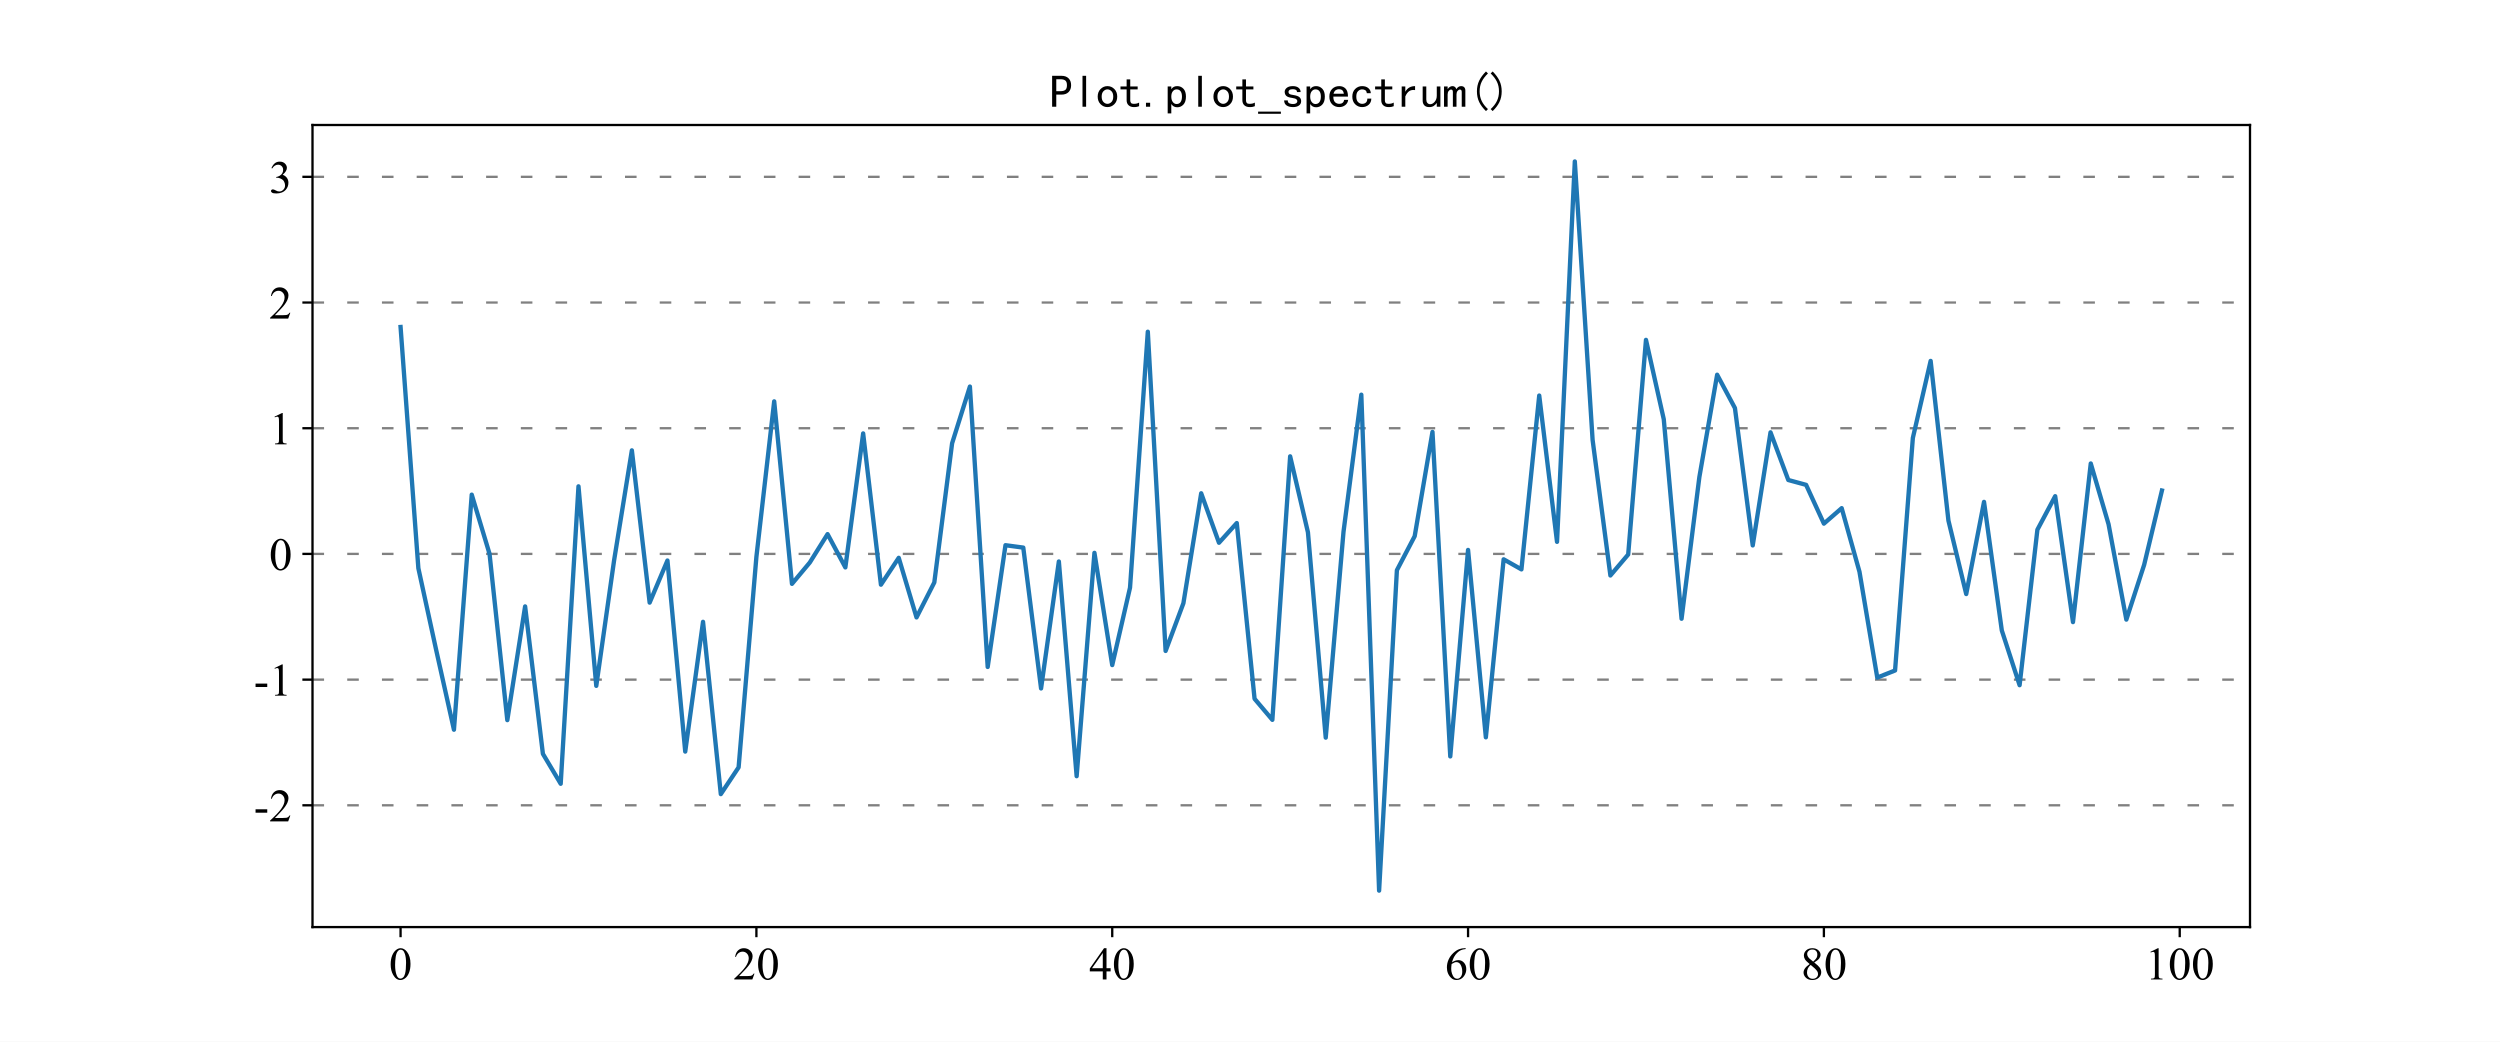
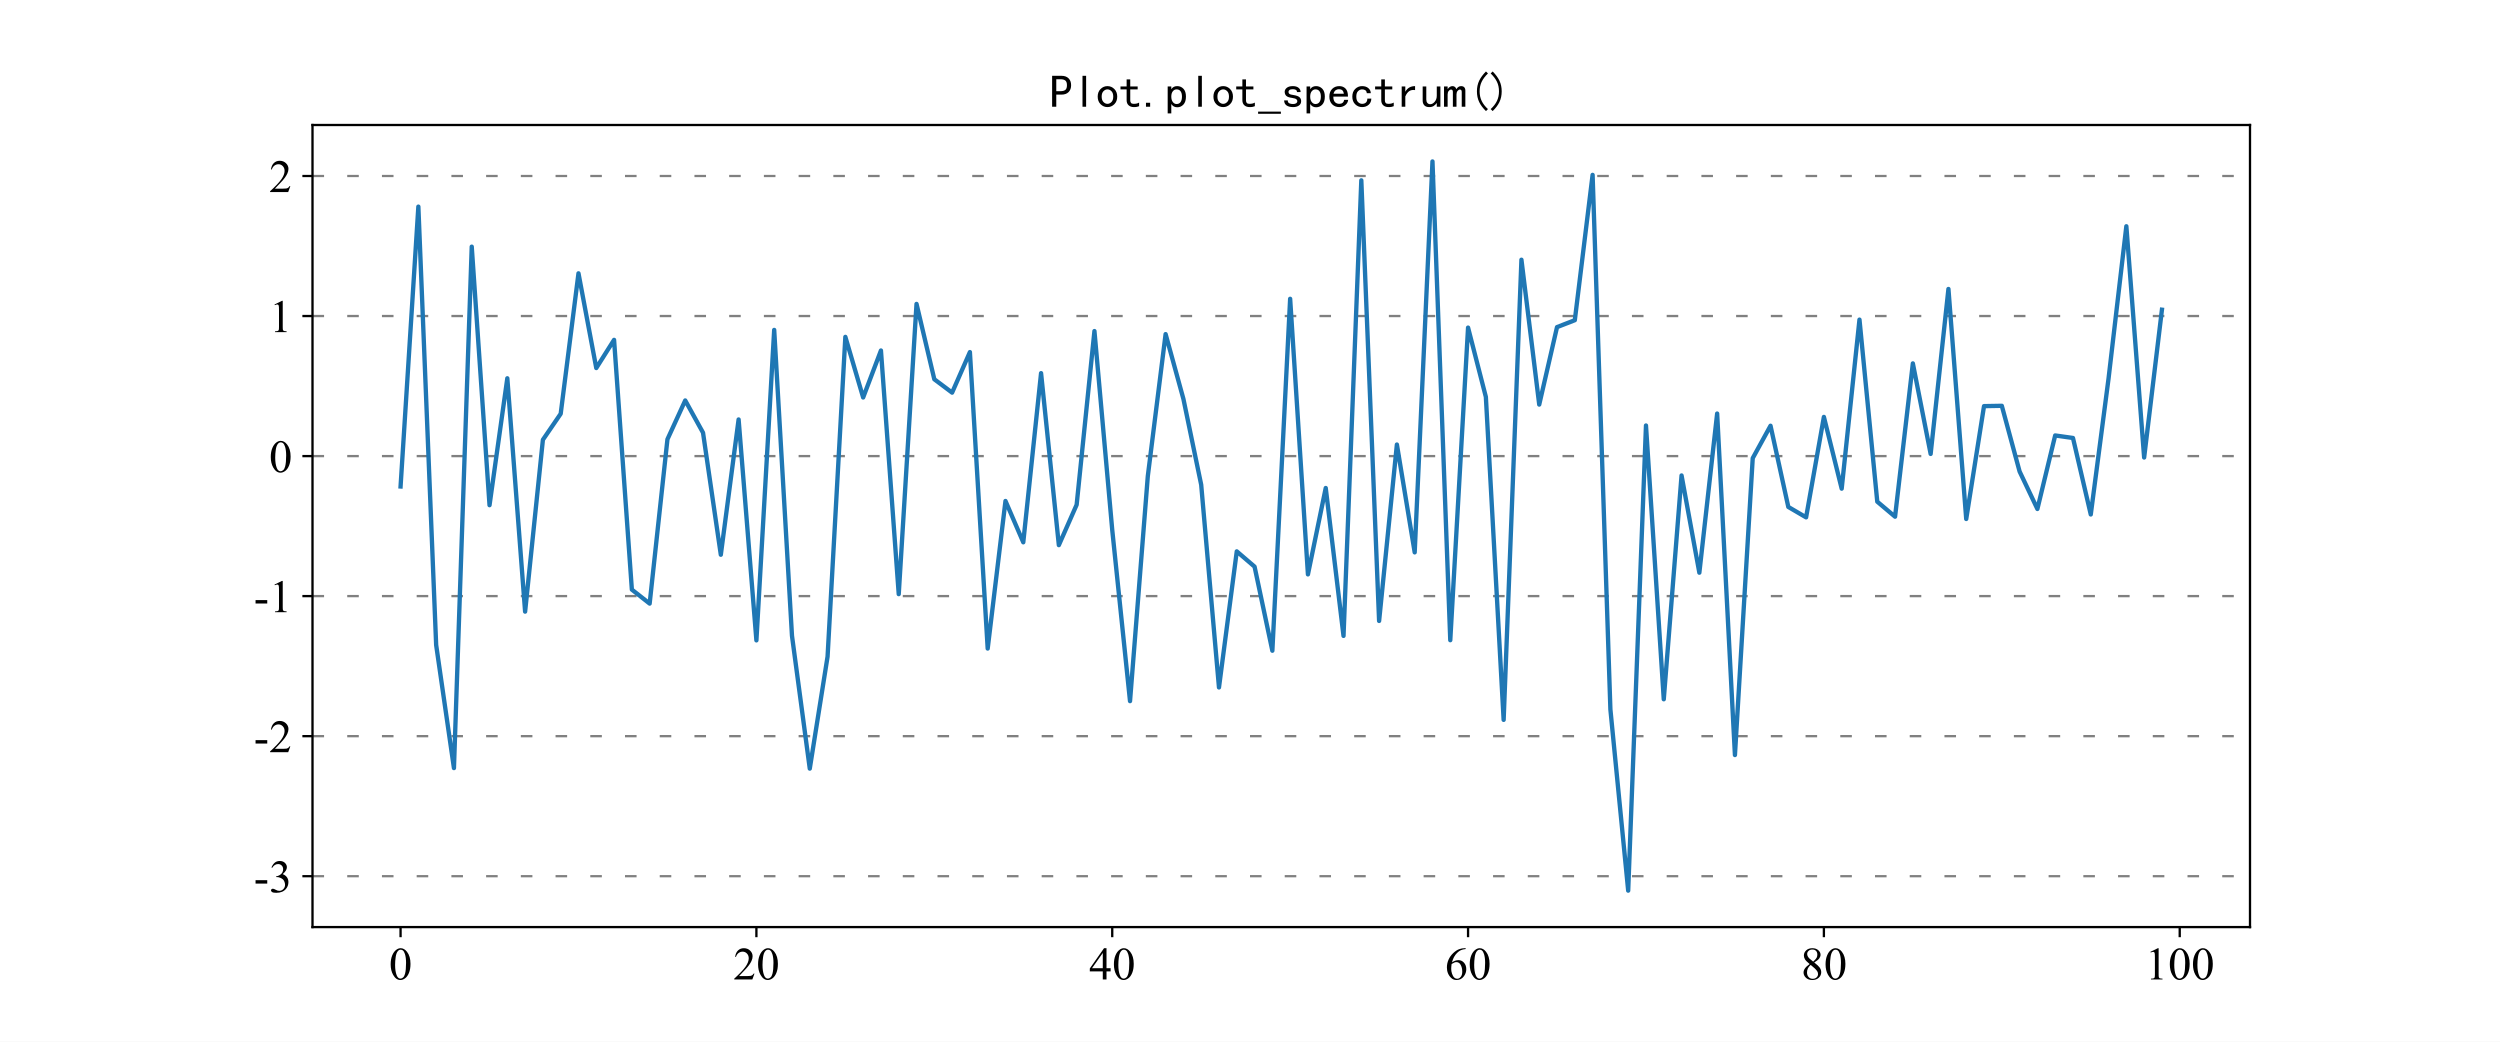
<svg xmlns="http://www.w3.org/2000/svg" xmlns:xlink="http://www.w3.org/1999/xlink" width="864pt" height="360pt" viewBox="0 0 864 360" version="1.1">
  <defs>
    <style type="text/css">*{stroke-linejoin: round; stroke-linecap: butt}</style>
  </defs>
  <g id="figure_1">
    <g id="patch_1">
      <path d="M 0 360  L 864 360  L 864 0  L 0 0  z " style="fill: #ffffff" />
    </g>
    <g id="axes_1">
      <g id="patch_2">
        <path d="M 108 320.4  L 777.6 320.4  L 777.6 43.2  L 108 43.2  z " style="fill: #ffffff" />
      </g>
      <g id="matplotlib.axis_1">
        <g id="xtick_1">
          <g id="line2d_1">
            <defs>
-               <path id="m36b0063d03" d="M 0 0  L 0 3.5  " style="stroke: #000000; stroke-width: 0.8" />
+               <path id="m14ece60515" d="M 0 0  L 0 3.5  " style="stroke: #000000; stroke-width: 0.8" />
            </defs>
            <g>
-               <use xlink:href="#m36b0063d03" x="138.436" y="320.4" style="stroke: #000000; stroke-width: 0.8" />
+               <use xlink:href="#m14ece60515" x="138.436" y="320.4" style="stroke: #000000; stroke-width: 0.8" />
            </g>
          </g>
          <g id="text_1">
            <g transform="translate(134.4364 338.51) scale(0.16 -0.16)">
              <defs>
                <path id="TimesNewRomanPSMT-30" d="M 231 2094  Q 231 2819 450 3342  Q 669 3866 1031 4122  Q 1313 4325 1613 4325  Q 2100 4325 2488 3828  Q 2972 3213 2972 2159  Q 2972 1422 2759 906  Q 2547 391 2217 158  Q 1888 -75 1581 -75  Q 975 -75 572 641  Q 231 1244 231 2094  z M 844 2016  Q 844 1141 1059 588  Q 1238 122 1591 122  Q 1759 122 1940 273  Q 2122 425 2216 781  Q 2359 1319 2359 2297  Q 2359 3022 2209 3506  Q 2097 3866 1919 4016  Q 1791 4119 1609 4119  Q 1397 4119 1231 3928  Q 1006 3669 925 3112  Q 844 2556 844 2016  z " transform="scale(0.015625)" />
              </defs>
              <use xlink:href="#TimesNewRomanPSMT-30" />
            </g>
          </g>
        </g>
        <g id="xtick_2">
          <g id="line2d_2">
            <g>
-               <use xlink:href="#m36b0063d03" x="261.412" y="320.4" style="stroke: #000000; stroke-width: 0.8" />
+               <use xlink:href="#m14ece60515" x="261.412" y="320.4" style="stroke: #000000; stroke-width: 0.8" />
            </g>
          </g>
          <g id="text_2">
            <g transform="translate(253.4116 338.51) scale(0.16 -0.16)">
              <defs>
                <path id="TimesNewRomanPSMT-32" d="M 2934 816  L 2638 0  L 138 0  L 138 116  Q 1241 1122 1691 1759  Q 2141 2397 2141 2925  Q 2141 3328 1894 3587  Q 1647 3847 1303 3847  Q 991 3847 742 3664  Q 494 3481 375 3128  L 259 3128  Q 338 3706 661 4015  Q 984 4325 1469 4325  Q 1984 4325 2329 3994  Q 2675 3663 2675 3213  Q 2675 2891 2525 2569  Q 2294 2063 1775 1497  Q 997 647 803 472  L 1909 472  Q 2247 472 2383 497  Q 2519 522 2628 598  Q 2738 675 2819 816  L 2934 816  z " transform="scale(0.015625)" />
              </defs>
              <use xlink:href="#TimesNewRomanPSMT-32" />
              <use xlink:href="#TimesNewRomanPSMT-30" x="50" />
            </g>
          </g>
        </g>
        <g id="xtick_3">
          <g id="line2d_3">
            <g>
-               <use xlink:href="#m36b0063d03" x="384.387" y="320.4" style="stroke: #000000; stroke-width: 0.8" />
+               <use xlink:href="#m14ece60515" x="384.387" y="320.4" style="stroke: #000000; stroke-width: 0.8" />
            </g>
          </g>
          <g id="text_3">
            <g transform="translate(376.3868 338.51) scale(0.16 -0.16)">
              <defs>
                <path id="TimesNewRomanPSMT-34" d="M 2978 1563  L 2978 1119  L 2409 1119  L 2409 0  L 1894 0  L 1894 1119  L 100 1119  L 100 1519  L 2066 4325  L 2409 4325  L 2409 1563  L 2978 1563  z M 1894 1563  L 1894 3666  L 406 1563  L 1894 1563  z " transform="scale(0.015625)" />
              </defs>
              <use xlink:href="#TimesNewRomanPSMT-34" />
              <use xlink:href="#TimesNewRomanPSMT-30" x="50" />
            </g>
          </g>
        </g>
        <g id="xtick_4">
          <g id="line2d_4">
            <g>
-               <use xlink:href="#m36b0063d03" x="507.362" y="320.4" style="stroke: #000000; stroke-width: 0.8" />
+               <use xlink:href="#m14ece60515" x="507.362" y="320.4" style="stroke: #000000; stroke-width: 0.8" />
            </g>
          </g>
          <g id="text_4">
            <g transform="translate(499.362 338.51) scale(0.16 -0.16)">
              <defs>
                <path id="TimesNewRomanPSMT-36" d="M 2869 4325  L 2869 4209  Q 2456 4169 2195 4045  Q 1934 3922 1679 3669  Q 1425 3416 1258 3105  Q 1091 2794 978 2366  Q 1428 2675 1881 2675  Q 2316 2675 2634 2325  Q 2953 1975 2953 1425  Q 2953 894 2631 456  Q 2244 -75 1606 -75  Q 1172 -75 869 213  Q 275 772 275 1663  Q 275 2231 503 2743  Q 731 3256 1154 3653  Q 1578 4050 1965 4187  Q 2353 4325 2688 4325  L 2869 4325  z M 925 2138  Q 869 1716 869 1456  Q 869 1156 980 804  Q 1091 453 1309 247  Q 1469 100 1697 100  Q 1969 100 2183 356  Q 2397 613 2397 1088  Q 2397 1622 2184 2012  Q 1972 2403 1581 2403  Q 1463 2403 1327 2353  Q 1191 2303 925 2138  z " transform="scale(0.015625)" />
              </defs>
              <use xlink:href="#TimesNewRomanPSMT-36" />
              <use xlink:href="#TimesNewRomanPSMT-30" x="50" />
            </g>
          </g>
        </g>
        <g id="xtick_5">
          <g id="line2d_5">
            <g>
-               <use xlink:href="#m36b0063d03" x="630.337" y="320.4" style="stroke: #000000; stroke-width: 0.8" />
+               <use xlink:href="#m14ece60515" x="630.337" y="320.4" style="stroke: #000000; stroke-width: 0.8" />
            </g>
          </g>
          <g id="text_5">
            <g transform="translate(622.3372 338.51) scale(0.16 -0.16)">
              <defs>
                <path id="TimesNewRomanPSMT-38" d="M 1228 2134  Q 725 2547 579 2797  Q 434 3047 434 3316  Q 434 3728 753 4026  Q 1072 4325 1600 4325  Q 2113 4325 2425 4047  Q 2738 3769 2738 3413  Q 2738 3175 2569 2928  Q 2400 2681 1866 2347  Q 2416 1922 2594 1678  Q 2831 1359 2831 1006  Q 2831 559 2490 242  Q 2150 -75 1597 -75  Q 994 -75 656 303  Q 388 606 388 966  Q 388 1247 577 1523  Q 766 1800 1228 2134  z M 1719 2469  Q 2094 2806 2194 3001  Q 2294 3197 2294 3444  Q 2294 3772 2109 3958  Q 1925 4144 1606 4144  Q 1288 4144 1088 3959  Q 888 3775 888 3528  Q 888 3366 970 3203  Q 1053 3041 1206 2894  L 1719 2469  z M 1375 2016  Q 1116 1797 991 1539  Q 866 1281 866 981  Q 866 578 1086 336  Q 1306 94 1647 94  Q 1984 94 2187 284  Q 2391 475 2391 747  Q 2391 972 2272 1150  Q 2050 1481 1375 2016  z " transform="scale(0.015625)" />
              </defs>
              <use xlink:href="#TimesNewRomanPSMT-38" />
              <use xlink:href="#TimesNewRomanPSMT-30" x="50" />
            </g>
          </g>
        </g>
        <g id="xtick_6">
          <g id="line2d_6">
            <g>
-               <use xlink:href="#m36b0063d03" x="753.312" y="320.4" style="stroke: #000000; stroke-width: 0.8" />
+               <use xlink:href="#m14ece60515" x="753.312" y="320.4" style="stroke: #000000; stroke-width: 0.8" />
            </g>
          </g>
          <g id="text_6">
            <g transform="translate(741.3124 338.51) scale(0.16 -0.16)">
              <defs>
                <path id="TimesNewRomanPSMT-31" d="M 750 3822  L 1781 4325  L 1884 4325  L 1884 747  Q 1884 391 1914 303  Q 1944 216 2037 169  Q 2131 122 2419 116  L 2419 0  L 825 0  L 825 116  Q 1125 122 1212 167  Q 1300 213 1334 289  Q 1369 366 1369 747  L 1369 3034  Q 1369 3497 1338 3628  Q 1316 3728 1258 3775  Q 1200 3822 1119 3822  Q 1003 3822 797 3725  L 750 3822  z " transform="scale(0.015625)" />
              </defs>
              <use xlink:href="#TimesNewRomanPSMT-31" />
              <use xlink:href="#TimesNewRomanPSMT-30" x="50" />
              <use xlink:href="#TimesNewRomanPSMT-30" x="100" />
            </g>
          </g>
        </g>
      </g>
      <g id="matplotlib.axis_2">
        <g id="ytick_1">
          <g id="line2d_7">
-             <path d="M 108 278.315  L 777.6 278.315  " clip-path="url(#pe2f2c0eb9b)" style="fill: none; stroke-dasharray: 4,8; stroke-dashoffset: 0; stroke: #808080; stroke-width: 0.8" />
+             <path d="M 108 302.815  L 777.6 302.815  " clip-path="url(#p61c0b8a888)" style="fill: none; stroke-dasharray: 4,8; stroke-dashoffset: 0; stroke: #808080; stroke-width: 0.8" />
          </g>
          <g id="line2d_8">
            <defs>
-               <path id="ma10582af72" d="M 0 0  L -3.5 0  " style="stroke: #000000; stroke-width: 0.8" />
+               <path id="m1a8c843a23" d="M 0 0  L -3.5 0  " style="stroke: #000000; stroke-width: 0.8" />
            </defs>
            <g>
-               <use xlink:href="#ma10582af72" x="108" y="278.315" style="stroke: #000000; stroke-width: 0.8" />
+               <use xlink:href="#m1a8c843a23" x="108" y="302.815" style="stroke: #000000; stroke-width: 0.8" />
            </g>
          </g>
          <g id="text_7">
-             <g transform="translate(87.6725 283.8705) scale(0.16 -0.16)">
+             <g transform="translate(87.6725 308.3697) scale(0.16 -0.16)">
              <defs>
                <path id="TimesNewRomanPSMT-2d" d="M 259 1672  L 1875 1672  L 1875 1200  L 259 1200  L 259 1672  z " transform="scale(0.015625)" />
-               </defs>
+                 <path id="TimesNewRomanPSMT-33" d="M 325 3431  Q 506 3859 782 4092  Q 1059 4325 1472 4325  Q 1981 4325 2253 3994  Q 2459 3747 2459 3466  Q 2459 3003 1878 2509  Q 2269 2356 2469 2072  Q 2669 1788 2669 1403  Q 2669 853 2319 450  Q 1863 -75 997 -75  Q 569 -75 414 31  Q 259 138 259 259  Q 259 350 332 419  Q 406 488 509 488  Q 588 488 669 463  Q 722 447 909 348  Q 1097 250 1169 231  Q 1284 197 1416 197  Q 1734 197 1970 444  Q 2206 691 2206 1028  Q 2206 1275 2097 1509  Q 2016 1684 1919 1775  Q 1784 1900 1550 2001  Q 1316 2103 1072 2103  L 972 2103  L 972 2197  Q 1219 2228 1467 2375  Q 1716 2522 1828 2728  Q 1941 2934 1941 3181  Q 1941 3503 1739 3701  Q 1538 3900 1238 3900  Q 753 3900 428 3381  L 325 3431  z " transform="scale(0.015625)" />
+               </defs>
+               <use xlink:href="#TimesNewRomanPSMT-2d" />
+               <use xlink:href="#TimesNewRomanPSMT-33" x="33.301" />
+             </g>
+           </g>
+         </g>
+         <g id="ytick_2">
+           <g id="line2d_9">
+             <path d="M 108 254.416  L 777.6 254.416  " clip-path="url(#p61c0b8a888)" style="fill: none; stroke-dasharray: 4,8; stroke-dashoffset: 0; stroke: #808080; stroke-width: 0.8" />
+           </g>
+           <g id="line2d_10">
+             <g>
+               <use xlink:href="#m1a8c843a23" x="108" y="254.416" style="stroke: #000000; stroke-width: 0.8" />
+             </g>
+           </g>
+           <g id="text_8">
+             <g transform="translate(87.6725 259.9715) scale(0.16 -0.16)">
              <use xlink:href="#TimesNewRomanPSMT-2d" />
              <use xlink:href="#TimesNewRomanPSMT-32" x="33.301" />
            </g>
          </g>
        </g>
-         <g id="ytick_2">
-           <g id="line2d_9">
-             <path d="M 108 234.876  L 777.6 234.876  " clip-path="url(#pe2f2c0eb9b)" style="fill: none; stroke-dasharray: 4,8; stroke-dashoffset: 0; stroke: #808080; stroke-width: 0.8" />
-           </g>
-           <g id="line2d_10">
-             <g>
-               <use xlink:href="#ma10582af72" x="108" y="234.876" style="stroke: #000000; stroke-width: 0.8" />
-             </g>
-           </g>
-           <g id="text_8">
-             <g transform="translate(87.6725 240.4306) scale(0.16 -0.16)">
+         <g id="ytick_3">
+           <g id="line2d_11">
+             <path d="M 108 206.018  L 777.6 206.018  " clip-path="url(#p61c0b8a888)" style="fill: none; stroke-dasharray: 4,8; stroke-dashoffset: 0; stroke: #808080; stroke-width: 0.8" />
+           </g>
+           <g id="line2d_12">
+             <g>
+               <use xlink:href="#m1a8c843a23" x="108" y="206.018" style="stroke: #000000; stroke-width: 0.8" />
+             </g>
+           </g>
+           <g id="text_9">
+             <g transform="translate(87.6725 211.5733) scale(0.16 -0.16)">
              <use xlink:href="#TimesNewRomanPSMT-2d" />
              <use xlink:href="#TimesNewRomanPSMT-31" x="33.301" />
            </g>
          </g>
        </g>
-         <g id="ytick_3">
-           <g id="line2d_11">
-             <path d="M 108 191.436  L 777.6 191.436  " clip-path="url(#pe2f2c0eb9b)" style="fill: none; stroke-dasharray: 4,8; stroke-dashoffset: 0; stroke: #808080; stroke-width: 0.8" />
-           </g>
-           <g id="line2d_12">
-             <g>
-               <use xlink:href="#ma10582af72" x="108" y="191.436" style="stroke: #000000; stroke-width: 0.8" />
-             </g>
-           </g>
-           <g id="text_9">
-             <g transform="translate(93 196.9907) scale(0.16 -0.16)">
-               <use xlink:href="#TimesNewRomanPSMT-30" />
-             </g>
-           </g>
-         </g>
        <g id="ytick_4">
          <g id="line2d_13">
-             <path d="M 108 147.996  L 777.6 147.996  " clip-path="url(#pe2f2c0eb9b)" style="fill: none; stroke-dasharray: 4,8; stroke-dashoffset: 0; stroke: #808080; stroke-width: 0.8" />
+             <path d="M 108 157.62  L 777.6 157.62  " clip-path="url(#p61c0b8a888)" style="fill: none; stroke-dasharray: 4,8; stroke-dashoffset: 0; stroke: #808080; stroke-width: 0.8" />
          </g>
          <g id="line2d_14">
            <g>
-               <use xlink:href="#ma10582af72" x="108" y="147.996" style="stroke: #000000; stroke-width: 0.8" />
+               <use xlink:href="#m1a8c843a23" x="108" y="157.62" style="stroke: #000000; stroke-width: 0.8" />
            </g>
          </g>
          <g id="text_10">
-             <g transform="translate(93 153.5508) scale(0.16 -0.16)">
-               <use xlink:href="#TimesNewRomanPSMT-31" />
+             <g transform="translate(93 163.175) scale(0.16 -0.16)">
+               <use xlink:href="#TimesNewRomanPSMT-30" />
            </g>
          </g>
        </g>
        <g id="ytick_5">
          <g id="line2d_15">
-             <path d="M 108 104.556  L 777.6 104.556  " clip-path="url(#pe2f2c0eb9b)" style="fill: none; stroke-dasharray: 4,8; stroke-dashoffset: 0; stroke: #808080; stroke-width: 0.8" />
+             <path d="M 108 109.222  L 777.6 109.222  " clip-path="url(#p61c0b8a888)" style="fill: none; stroke-dasharray: 4,8; stroke-dashoffset: 0; stroke: #808080; stroke-width: 0.8" />
          </g>
          <g id="line2d_16">
            <g>
-               <use xlink:href="#ma10582af72" x="108" y="104.556" style="stroke: #000000; stroke-width: 0.8" />
+               <use xlink:href="#m1a8c843a23" x="108" y="109.222" style="stroke: #000000; stroke-width: 0.8" />
            </g>
          </g>
          <g id="text_11">
-             <g transform="translate(93 110.1109) scale(0.16 -0.16)">
-               <use xlink:href="#TimesNewRomanPSMT-32" />
+             <g transform="translate(93 114.7768) scale(0.16 -0.16)">
+               <use xlink:href="#TimesNewRomanPSMT-31" />
            </g>
          </g>
        </g>
        <g id="ytick_6">
          <g id="line2d_17">
-             <path d="M 108 61.116  L 777.6 61.116  " clip-path="url(#pe2f2c0eb9b)" style="fill: none; stroke-dasharray: 4,8; stroke-dashoffset: 0; stroke: #808080; stroke-width: 0.8" />
+             <path d="M 108 60.824  L 777.6 60.824  " clip-path="url(#p61c0b8a888)" style="fill: none; stroke-dasharray: 4,8; stroke-dashoffset: 0; stroke: #808080; stroke-width: 0.8" />
          </g>
          <g id="line2d_18">
            <g>
-               <use xlink:href="#ma10582af72" x="108" y="61.116" style="stroke: #000000; stroke-width: 0.8" />
+               <use xlink:href="#m1a8c843a23" x="108" y="60.824" style="stroke: #000000; stroke-width: 0.8" />
            </g>
          </g>
          <g id="text_12">
-             <g transform="translate(93 66.67099) scale(0.16 -0.16)">
-               <defs>
-                 <path id="TimesNewRomanPSMT-33" d="M 325 3431  Q 506 3859 782 4092  Q 1059 4325 1472 4325  Q 1981 4325 2253 3994  Q 2459 3747 2459 3466  Q 2459 3003 1878 2509  Q 2269 2356 2469 2072  Q 2669 1788 2669 1403  Q 2669 853 2319 450  Q 1863 -75 997 -75  Q 569 -75 414 31  Q 259 138 259 259  Q 259 350 332 419  Q 406 488 509 488  Q 588 488 669 463  Q 722 447 909 348  Q 1097 250 1169 231  Q 1284 197 1416 197  Q 1734 197 1970 444  Q 2206 691 2206 1028  Q 2206 1275 2097 1509  Q 2016 1684 1919 1775  Q 1784 1900 1550 2001  Q 1316 2103 1072 2103  L 972 2103  L 972 2197  Q 1219 2228 1467 2375  Q 1716 2522 1828 2728  Q 1941 2934 1941 3181  Q 1941 3503 1739 3701  Q 1538 3900 1238 3900  Q 753 3900 428 3381  L 325 3431  z " transform="scale(0.015625)" />
-               </defs>
-               <use xlink:href="#TimesNewRomanPSMT-33" />
+             <g transform="translate(93 66.37859) scale(0.16 -0.16)">
+               <use xlink:href="#TimesNewRomanPSMT-32" />
            </g>
          </g>
        </g>
      </g>
      <g id="line2d_19">
-         <path d="M 138.436 113.008  L 144.585 196.376  L 150.734 224.611  L 156.883 252.187  L 163.031 170.955  L 169.18 191.402  L 175.329 248.871  L 181.478 209.581  L 187.626 260.527  L 193.775 270.865  L 199.924 168.086  L 206.073 237.024  L 212.221 193.723  L 218.37 155.651  L 224.519 208.263  L 230.668 193.716  L 236.817 259.741  L 242.965 214.908  L 249.114 274.443  L 255.263 265.195  L 261.412 192.435  L 267.56 138.717  L 273.709 201.773  L 279.858 194.417  L 286.007 184.595  L 292.155 196.098  L 298.304 149.795  L 304.453 202.066  L 310.602 192.787  L 316.75 213.378  L 322.899 201.289  L 329.048 153.2  L 335.197 133.6  L 341.345 230.496  L 347.494 188.425  L 353.643 189.252  L 359.792 237.923  L 365.94 194.049  L 372.089 268.248  L 378.238 191.066  L 384.387 229.852  L 390.536 203.1  L 396.684 114.649  L 402.833 224.961  L 408.982 208.476  L 415.131 170.482  L 421.279 187.574  L 427.428 180.774  L 433.577 241.504  L 439.726 248.771  L 445.874 157.712  L 452.023 183.97  L 458.172 254.923  L 464.321 183.747  L 470.469 136.41  L 476.618 307.8  L 482.767 197.068  L 488.916 185.304  L 495.064 149.274  L 501.213 261.414  L 507.362 190.063  L 513.511 254.815  L 519.66 193.3  L 525.808 196.777  L 531.957 136.708  L 538.106 187.253  L 544.255 55.8  L 550.403 152.041  L 556.552 198.886  L 562.701 191.635  L 568.85 117.462  L 574.998 144.895  L 581.147 213.833  L 587.296 164.898  L 593.445 129.506  L 599.593 141.025  L 605.742 188.494  L 611.891 149.424  L 618.04 165.894  L 624.188 167.568  L 630.337 180.966  L 636.486 175.621  L 642.635 197.605  L 648.783 234.168  L 654.932 231.716  L 661.081 151.344  L 667.23 124.733  L 673.379 179.924  L 679.527 205.294  L 685.676 173.458  L 691.825 217.892  L 697.974 236.802  L 704.122 183.068  L 710.271 171.488  L 716.42 214.994  L 722.569 160.179  L 728.717 181.18  L 734.866 214.133  L 741.015 195.206  L 747.164 169.526  " clip-path="url(#pe2f2c0eb9b)" style="fill: none; stroke: #1f77b4; stroke-width: 1.5; stroke-linecap: square" />
+         <path d="M 138.436 168.127  L 144.585 71.413  L 150.734 222.901  L 156.883 265.446  L 163.031 85.248  L 169.18 174.586  L 175.329 130.744  L 181.478 211.375  L 187.626 151.981  L 193.775 142.999  L 199.924 94.466  L 206.073 127.192  L 212.221 117.461  L 218.37 203.77  L 224.519 208.599  L 230.668 151.819  L 236.817 138.399  L 242.965 149.545  L 249.114 191.715  L 255.263 144.973  L 261.412 221.307  L 267.56 114.023  L 273.709 219.72  L 279.858 265.632  L 286.007 226.926  L 292.155 116.429  L 298.304 137.37  L 304.453 121.137  L 310.602 205.329  L 316.75 105.039  L 322.899 131.076  L 329.048 135.693  L 335.197 121.685  L 341.345 224.132  L 347.494 173.142  L 353.643 187.415  L 359.792 128.965  L 365.94 188.397  L 372.089 174.446  L 378.238 114.422  L 384.387 183.128  L 390.536 242.306  L 396.684 164.536  L 402.833 115.475  L 408.982 137.859  L 415.131 167.528  L 421.279 237.575  L 427.428 190.556  L 433.577 195.833  L 439.726 224.883  L 445.874 103.269  L 452.023 198.507  L 458.172 168.657  L 464.321 219.761  L 470.469 62.327  L 476.618 214.597  L 482.767 153.636  L 488.916 190.893  L 495.064 55.8  L 501.213 221.248  L 507.362 113.225  L 513.511 137.166  L 519.66 248.781  L 525.808 89.763  L 531.957 139.817  L 538.106 113.051  L 544.255 110.657  L 550.403 60.446  L 556.552 245.173  L 562.701 307.8  L 568.85 147.055  L 574.998 241.665  L 581.147 164.324  L 587.296 197.92  L 593.445 142.928  L 599.593 260.936  L 605.742 158.347  L 611.891 147.138  L 618.04 175.197  L 624.188 178.795  L 630.337 144.089  L 636.486 168.876  L 642.635 110.467  L 648.783 173.373  L 654.932 178.565  L 661.081 125.595  L 667.23 156.871  L 673.379 99.873  L 679.527 179.355  L 685.676 140.36  L 691.825 140.246  L 697.974 162.944  L 704.122 175.895  L 710.271 150.497  L 716.42 151.366  L 722.569 177.799  L 728.717 130.792  L 734.866 78.197  L 741.015 158.109  L 747.164 107.035  " clip-path="url(#p61c0b8a888)" style="fill: none; stroke: #1f77b4; stroke-width: 1.5; stroke-linecap: square" />
      </g>
      <g id="patch_3">
        <path d="M 108 320.4  L 108 43.2  " style="fill: none; stroke: #000000; stroke-width: 0.8; stroke-linejoin: miter; stroke-linecap: square" />
      </g>
      <g id="patch_4">
        <path d="M 777.6 320.4  L 777.6 43.2  " style="fill: none; stroke: #000000; stroke-width: 0.8; stroke-linejoin: miter; stroke-linecap: square" />
      </g>
      <g id="patch_5">
        <path d="M 108 320.4  L 777.6 320.4  " style="fill: none; stroke: #000000; stroke-width: 0.8; stroke-linejoin: miter; stroke-linecap: square" />
      </g>
      <g id="patch_6">
        <path d="M 108 43.2  L 777.6 43.2  " style="fill: none; stroke: #000000; stroke-width: 0.8; stroke-linejoin: miter; stroke-linecap: square" />
      </g>
      <g id="text_13">
        <g transform="translate(362.8 37.2) scale(0.16 -0.16)">
          <defs>
            <path id="SimHei-50" d="M 2950 3100  Q 2950 2500 2600 2150  Q 2250 1800 1625 1800  L 900 1800  L 900 125  L 325 125  L 325 4400  L 1625 4400  Q 2250 4400 2600 4050  Q 2950 3700 2950 3100  z M 2375 3100  Q 2375 3575 2150 3750  Q 1925 3925 1475 3925  L 900 3925  L 900 2275  L 1475 2275  Q 1925 2275 2150 2450  Q 2375 2625 2375 3100  z " transform="scale(0.015625)" />
            <path id="SimHei-6c" d="M 1825 125  L 1325 125  L 1325 4400  L 1825 4400  L 1825 125  z " transform="scale(0.015625)" />
            <path id="SimHei-6f" d="M 2925 1525  Q 2925 875 2525 475  Q 2125 75 1575 75  Q 1025 75 625 475  Q 225 875 225 1525  Q 225 2175 625 2575  Q 1025 2975 1575 2975  Q 2125 2975 2525 2575  Q 2925 2175 2925 1525  z M 2375 1525  Q 2375 2025 2125 2275  Q 1875 2525 1575 2525  Q 1275 2525 1025 2275  Q 775 2025 775 1525  Q 775 1025 1025 775  Q 1275 525 1575 525  Q 1875 525 2125 775  Q 2375 1025 2375 1525  z " transform="scale(0.015625)" />
            <path id="SimHei-74" d="M 2750 200  Q 2625 150 2462 112  Q 2300 75 2025 75  Q 1575 75 1300 325  Q 1025 575 1025 1025  L 1025 2525  L 175 2525  L 175 2925  L 1025 2925  L 1025 3900  L 1525 3900  L 1525 2925  L 2550 2925  L 2550 2525  L 1525 2525  L 1525 1000  Q 1525 800 1625 662  Q 1725 525 2000 525  Q 2275 525 2450 575  Q 2625 625 2750 700  L 2750 200  z " transform="scale(0.015625)" />
            <path id="SimHei-2e" d="M 1075 125  L 500 125  L 500 675  L 1075 675  L 1075 125  z " transform="scale(0.015625)" />
            <path id="SimHei-70" d="M 2825 1525  Q 2825 800 2475 425  Q 2125 50 1625 50  Q 1350 50 1150 162  Q 950 275 800 500  L 800 -800  L 300 -800  L 300 2925  L 800 2925  L 800 2550  Q 950 2775 1150 2875  Q 1350 2975 1625 2975  Q 2125 2975 2475 2612  Q 2825 2250 2825 1525  z M 2275 1525  Q 2275 2000 2087 2262  Q 1900 2525 1525 2525  Q 1225 2525 1012 2262  Q 800 2000 800 1525  Q 800 1050 1012 775  Q 1225 500 1525 500  Q 1900 500 2087 775  Q 2275 1050 2275 1525  z " transform="scale(0.015625)" />
            <path id="SimHei-5f" d="M 3150 -850  L 0 -850  L 0 -550  L 3150 -550  L 3150 -850  z " transform="scale(0.015625)" />
            <path id="SimHei-73" d="M 2750 900  Q 2750 500 2437 287  Q 2125 75 1650 75  Q 1050 75 725 312  Q 400 550 400 1000  L 900 1000  Q 900 700 1112 600  Q 1325 500 1625 500  Q 1925 500 2075 612  Q 2225 725 2225 900  Q 2225 1025 2100 1150  Q 1975 1275 1475 1350  Q 900 1425 687 1637  Q 475 1850 475 2200  Q 475 2500 762 2737  Q 1050 2975 1600 2975  Q 2100 2975 2387 2750  Q 2675 2525 2675 2150  L 2175 2150  Q 2175 2375 2012 2462  Q 1850 2550 1600 2550  Q 1275 2550 1137 2437  Q 1000 2325 1000 2175  Q 1000 2000 1125 1900  Q 1250 1800 1650 1750  Q 2300 1650 2525 1437  Q 2750 1225 2750 900  z " transform="scale(0.015625)" />
            <path id="SimHei-65" d="M 2850 1075  Q 2800 625 2450 350  Q 2100 75 1625 75  Q 1025 75 637 462  Q 250 850 250 1525  Q 250 2200 637 2587  Q 1025 2975 1625 2975  Q 2150 2975 2487 2637  Q 2825 2300 2825 1525  L 800 1525  Q 800 975 1037 750  Q 1275 525 1625 525  Q 1900 525 2075 662  Q 2250 800 2300 1075  L 2850 1075  z M 2250 1925  Q 2200 2275 2025 2412  Q 1850 2550 1575 2550  Q 1325 2550 1125 2412  Q 925 2275 825 1925  L 2250 1925  z " transform="scale(0.015625)" />
            <path id="SimHei-63" d="M 2850 1250  Q 2850 725 2487 400  Q 2125 75 1575 75  Q 1025 75 625 462  Q 225 850 225 1525  Q 225 2200 625 2587  Q 1025 2975 1575 2975  Q 2125 2975 2450 2687  Q 2775 2400 2775 2000  L 2225 2000  Q 2200 2300 2012 2412  Q 1825 2525 1575 2525  Q 1275 2525 1025 2287  Q 775 2050 775 1525  Q 775 1000 1025 762  Q 1275 525 1575 525  Q 1900 525 2100 700  Q 2300 875 2300 1250  L 2850 1250  z " transform="scale(0.015625)" />
            <path id="SimHei-72" d="M 2500 2425  Q 2025 2500 1700 2287  Q 1375 2075 1150 1550  L 1150 125  L 650 125  L 650 2925  L 1150 2925  L 1150 2200  Q 1375 2600 1712 2787  Q 2050 2975 2500 2975  L 2500 2425  z " transform="scale(0.015625)" />
            <path id="SimHei-75" d="M 2800 125  L 2300 125  L 2300 650  Q 2100 375 1862 225  Q 1625 75 1250 75  Q 800 75 575 325  Q 350 575 350 950  L 350 2925  L 850 2925  L 850 1125  Q 850 825 1000 650  Q 1150 475 1400 475  Q 1725 475 2012 812  Q 2300 1150 2300 1650  L 2300 2925  L 2800 2925  L 2800 125  z " transform="scale(0.015625)" />
            <path id="SimHei-6d" d="M 3050 125  L 2550 125  L 2550 2150  Q 2550 2300 2500 2400  Q 2450 2500 2300 2500  Q 2125 2500 1975 2312  Q 1825 2125 1825 1825  L 1825 125  L 1325 125  L 1325 2150  Q 1325 2300 1275 2400  Q 1225 2500 1075 2500  Q 900 2500 750 2312  Q 600 2125 600 1825  L 600 125  L 100 125  L 100 2925  L 600 2925  L 600 2550  Q 725 2750 900 2862  Q 1075 2975 1275 2975  Q 1475 2975 1612 2862  Q 1750 2750 1800 2550  Q 1925 2750 2087 2862  Q 2250 2975 2450 2975  Q 2750 2975 2900 2812  Q 3050 2650 3050 2350  L 3050 125  z " transform="scale(0.015625)" />
            <path id="SimHei-28" d="M 2975 -200  L 2700 -475  Q 2075 125 1762 775  Q 1450 1425 1450 2250  Q 1450 3075 1762 3725  Q 2075 4375 2700 5000  L 2975 4725  Q 2400 4175 2112 3587  Q 1825 3000 1825 2250  Q 1825 1500 2112 912  Q 2400 325 2975 -200  z " transform="scale(0.015625)" />
            <path id="SimHei-29" d="M 1675 2250  Q 1675 1425 1362 775  Q 1050 125 425 -475  L 150 -200  Q 725 325 1012 912  Q 1300 1500 1300 2250  Q 1300 3000 1012 3587  Q 725 4175 150 4725  L 425 5000  Q 1050 4375 1362 3725  Q 1675 3075 1675 2250  z " transform="scale(0.015625)" />
          </defs>
          <use xlink:href="#SimHei-50" />
          <use xlink:href="#SimHei-6c" x="50" />
          <use xlink:href="#SimHei-6f" x="100" />
          <use xlink:href="#SimHei-74" x="150" />
          <use xlink:href="#SimHei-2e" x="200" />
          <use xlink:href="#SimHei-70" x="250" />
          <use xlink:href="#SimHei-6c" x="300" />
          <use xlink:href="#SimHei-6f" x="350" />
          <use xlink:href="#SimHei-74" x="400" />
          <use xlink:href="#SimHei-5f" x="450" />
          <use xlink:href="#SimHei-73" x="500" />
          <use xlink:href="#SimHei-70" x="550" />
          <use xlink:href="#SimHei-65" x="600" />
          <use xlink:href="#SimHei-63" x="650" />
          <use xlink:href="#SimHei-74" x="700" />
          <use xlink:href="#SimHei-72" x="750" />
          <use xlink:href="#SimHei-75" x="800" />
          <use xlink:href="#SimHei-6d" x="850" />
          <use xlink:href="#SimHei-28" x="900" />
          <use xlink:href="#SimHei-29" x="950" />
        </g>
      </g>
    </g>
  </g>
  <defs>
-     <clipPath id="pe2f2c0eb9b">
+     <clipPath id="p61c0b8a888">
      <rect x="108" y="43.2" width="669.6" height="277.2" />
    </clipPath>
  </defs>
</svg>
